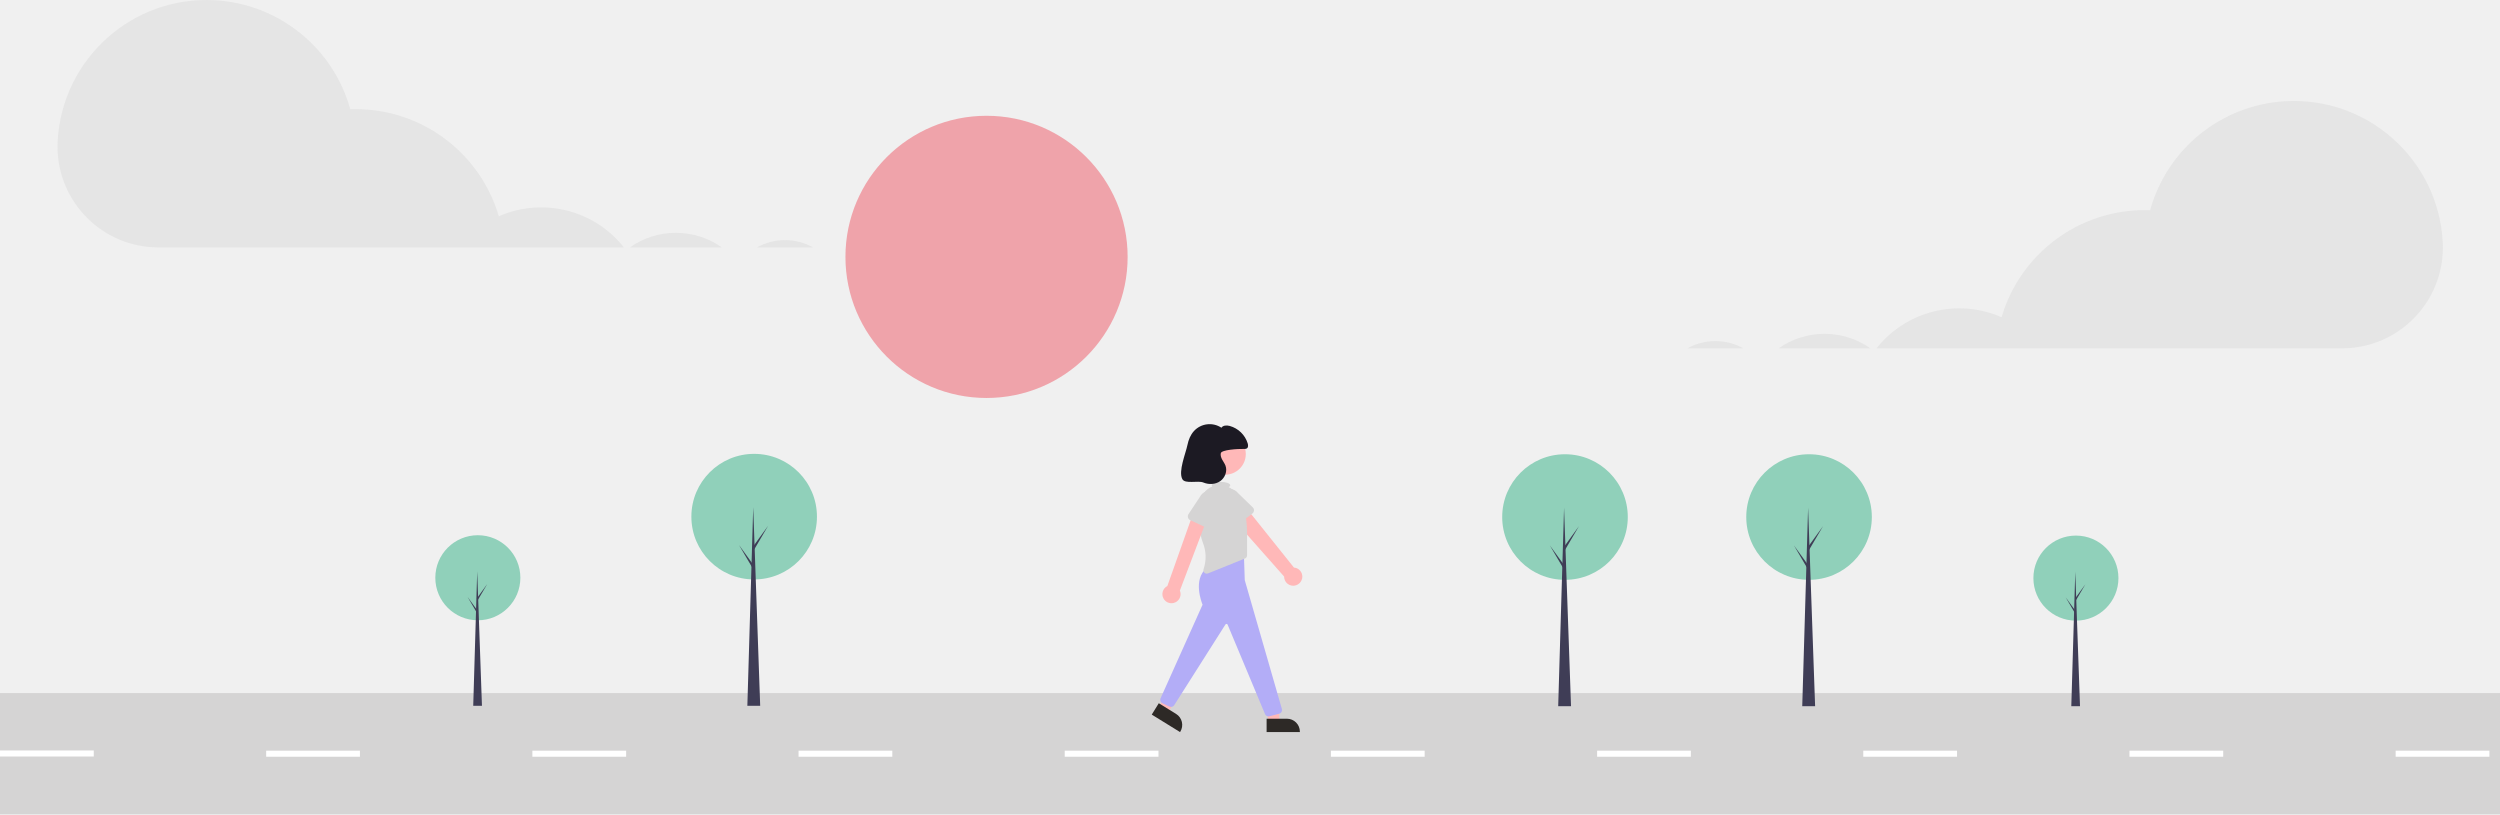
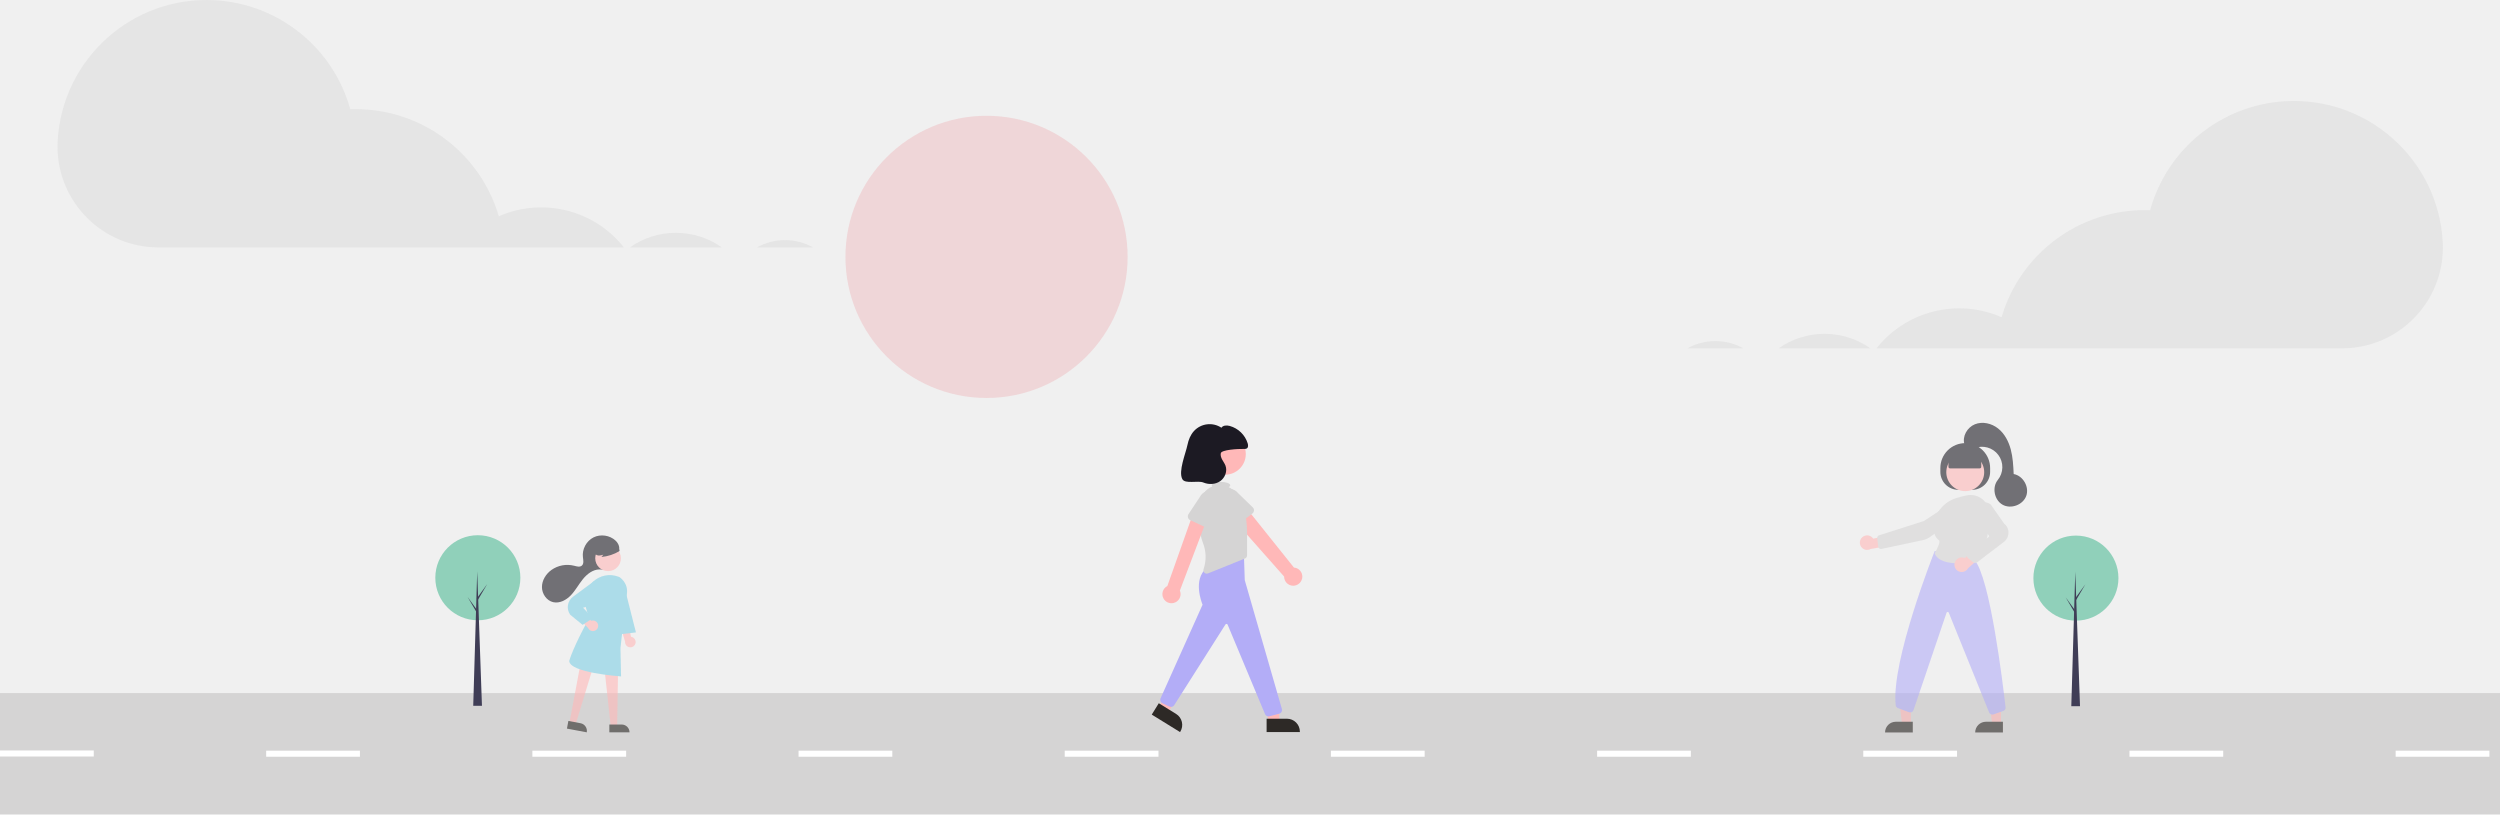
<svg xmlns="http://www.w3.org/2000/svg" width="1919" height="625" viewBox="0 0 1919 625" fill="none">
  <path d="M1919 532H0V625H1919V532Z" fill="#D5D4D4" />
+   <g opacity="0.6">
+     <path d="M468.953 436.33C468.077 436.33 467.218 436.083 466.476 435.616C465.734 435.15 465.139 434.483 464.76 433.694C464.38 432.904 464.231 432.023 464.331 431.152C464.43 430.281 464.773 429.456 465.32 428.772C467.612 425.909 472.628 426.347 474.634 423.278C476.335 420.677 474.765 417.105 472.5 414.976C468.066 410.81 460.969 409.787 455.539 412.53C450.108 415.273 446.721 421.594 447.444 427.634C447.719 429.935 448.357 432.728 446.572 434.205C444.987 435.515 442.645 434.771 440.654 434.255C437.702 433.511 434.623 433.414 431.63 433.971C428.637 434.529 425.8 435.727 423.313 437.484C419.084 440.514 416.002 445.409 416 450.611C415.998 455.814 419.541 461.056 424.612 462.221C429.582 463.363 434.705 460.587 438.221 456.893C441.737 453.199 444.151 448.605 447.355 444.637C450.559 440.67 454.993 437.176 460.092 437.084C463.046 437.031 466.28 438.07 468.787 436.507" fill="#1C1A23" />
+     <path d="M466.761 438.402C461.311 438.402 456.892 433.983 456.892 428.533C456.892 423.083 461.311 418.664 466.761 418.664C472.211 418.664 476.63 423.083 476.63 428.533C476.63 433.983 472.211 438.402 466.761 438.402Z" fill="#FFB8B8" />
+     <path d="M487.754 494C487.928 493.436 487.976 492.84 487.895 492.255C487.814 491.67 487.605 491.11 487.284 490.614C486.963 490.118 486.537 489.699 486.037 489.385C485.536 489.072 484.973 488.872 484.386 488.8L481.372 474.761L476.144 480.085L479.808 492.6C479.752 493.593 480.062 494.572 480.68 495.352C481.298 496.131 482.18 496.657 483.159 496.829C484.138 497.002 485.147 496.809 485.994 496.288C486.841 495.767 487.467 494.953 487.754 494Z" fill="#FFB8B8" />
+     <path d="M437.064 554.975L441.905 555.883L456.5 507.944L446.14 506.603L437.064 554.975Z" fill="#FFB8B8" />
+     <path d="M445.624 555.149L436.287 553.397L435.184 559.276L450.4 562.131C450.545 561.359 450.536 560.566 450.374 559.797C450.213 559.029 449.901 558.299 449.458 557.651C449.014 557.003 448.448 556.448 447.79 556.019C447.132 555.59 446.396 555.294 445.624 555.149Z" fill="#2D2926" />
+     <path d="M468.79 557.556L473.716 557.556L474.453 513.162L463.968 513.162L468.79 557.556Z" fill="#FFB8B8" />
+     <path d="M477.235 556.148H467.735V562.13H483.217C483.217 561.345 483.062 560.567 482.761 559.841C482.461 559.115 482.02 558.456 481.465 557.9C480.909 557.345 480.25 556.904 479.524 556.604C478.799 556.303 478.021 556.148 477.235 556.148Z" fill="#2D2926" />
+     <path d="M476.719 519.203L476.267 497.507C476.302 497.202 479.86 464.331 481.186 455.932C482.534 447.398 475.571 443.021 475.5 442.978C475.188 442.85 474.907 442.742 474.625 442.638C471.332 441.392 467.752 441.103 464.301 441.804C460.85 442.506 457.668 444.169 455.122 446.602C452.486 449.034 450.58 452.154 449.619 455.609C448.657 459.065 448.679 462.72 449.68 466.165L452.136 474.669C439.553 497.419 436.97 507.209 436.945 507.305L436.938 507.335L436.94 507.365C437.391 516.388 474.903 519.078 476.5 519.189L476.719 519.203Z" fill="#7FCFE4" />
+     <path d="M479.646 451.874L488.147 485.431L472.934 487.221L479.646 451.874Z" fill="#7FCFE4" />
+     <path d="M459.095 479.611C458.991 479.03 458.761 478.478 458.42 477.996C458.08 477.513 457.638 477.11 457.126 476.817C456.613 476.523 456.042 476.346 455.454 476.297C454.865 476.247 454.273 476.328 453.719 476.532L444.606 465.436L442.399 472.564L451.391 482.008C451.796 482.916 452.521 483.644 453.427 484.054C454.333 484.464 455.358 484.527 456.308 484.231C457.257 483.936 458.065 483.303 458.579 482.451C459.093 481.6 459.276 480.589 459.095 479.611Z" fill="#FFB8B8" />
+     <path d="M447.194 479.639L455.126 474.507L447.576 466.513L468.046 460.283L462.78 444.941L456.301 445.866L439.832 458.065C437.738 459.628 436.341 461.95 435.94 464.532C435.54 467.114 436.168 469.75 437.691 471.874L437.726 471.912L447.194 479.639Z" fill="#7FCFE4" />
+     <path d="M475.647 422.924C471.401 425.516 466.613 427.093 461.658 427.533L463.132 425.766C462.058 426.163 460.929 426.388 459.785 426.431C458.642 426.413 457.445 425.973 456.796 425.032C456.507 424.565 456.335 424.034 456.296 423.485C456.256 422.937 456.349 422.387 456.568 421.882C457.018 420.876 457.717 420.001 458.6 419.342C460.165 418.104 462.012 417.272 463.977 416.921C465.941 416.57 467.962 416.71 469.859 417.33C471.16 417.719 472.326 418.466 473.222 419.487C474.072 420.535 475.925 421.478 475.49 422.756L475.647 422.924Z" fill="#1C1A23" />
+   </g>
  <path d="M1593.47 476.405C1611.5 476.405 1626.12 461.788 1626.12 443.758C1626.12 425.728 1611.5 411.112 1593.47 411.112C1575.44 411.112 1560.83 425.728 1560.83 443.758C1560.83 461.788 1575.44 476.405 1593.47 476.405Z" fill="#90D0BA" />
  <path d="M1596.61 542.082H1589.93L1592.98 438.851L1596.61 542.082Z" fill="#3F3D56" />
  <path d="M1593.56 458.417L1600.75 448.474L1593.47 460.871L1592.68 459.505L1593.56 458.417Z" fill="#3F3D56" />
  <path d="M1592.79 468.446L1585.6 458.503L1592.88 470.9L1593.67 469.513L1592.79 468.446Z" fill="#3F3D56" />
-   <path d="M1388.62 445.081C1415.24 445.081 1436.82 423.501 1436.82 396.88C1436.82 370.259 1415.24 348.678 1388.62 348.678C1362.01 348.678 1340.43 370.259 1340.43 396.88C1340.43 423.501 1362.01 445.081 1388.62 445.081Z" fill="#90D0BA" />
-   <path d="M1393.28 542.082H1383.4L1387.9 389.625L1393.28 542.082Z" fill="#3F3D56" />
-   <path d="M1388.77 418.516L1399.38 403.857L1388.62 422.143L1387.47 420.116L1388.77 418.516Z" fill="#3F3D56" />
-   <path d="M1387.62 433.324L1377.02 418.665L1387.75 436.952L1388.92 434.925L1387.62 433.324Z" fill="#3F3D56" />
-   <path d="M1201.29 445.081C1227.91 445.081 1249.49 423.501 1249.49 396.88C1249.49 370.259 1227.91 348.678 1201.29 348.678C1174.67 348.678 1153.09 370.259 1153.09 396.88C1153.09 423.501 1174.67 445.081 1201.29 445.081Z" fill="#90D0BA" />
-   <path d="M1205.92 542.082H1196.07L1200.57 389.625L1205.92 542.082Z" fill="#3F3D56" />
-   <path d="M1201.44 418.516L1212.02 403.857L1201.29 422.143L1200.12 420.116L1201.44 418.516Z" fill="#3F3D56" />
-   <path d="M1200.27 433.324L1189.66 418.665L1200.42 436.952L1201.57 434.925L1200.27 433.324Z" fill="#3F3D56" />
  <path d="M276.282 576.222H204.315V580.874H276.282V576.222Z" fill="white" />
  <path d="M480.619 576.222H408.652V580.874H480.619V576.222Z" fill="white" />
  <path d="M684.935 576.222H612.968V580.874H684.935V576.222Z" fill="white" />
  <path d="M889.251 576.222H817.284V580.874H889.251V576.222Z" fill="white" />
  <path d="M1093.57 576.222H1021.6V580.874H1093.57V576.222Z" fill="white" />
  <path d="M1297.9 576.222H1225.94V580.874H1297.9V576.222Z" fill="white" />
  <path d="M1502.22 576.222H1430.25V580.874H1502.22V576.222Z" fill="white" />
  <path d="M1706.53 576.222H1634.57V580.874H1706.53V576.222Z" fill="white" />
  <path d="M1910.87 576.222H1838.9V580.874H1910.87V576.222Z" fill="white" />
  <path d="M602.556 184.314C610.109 184.314 617.555 186.235 624.17 189.905H581.006C587.599 186.235 595.024 184.314 602.556 184.314Z" fill="#D5D4D4" fill-opacity="0.4" />
  <path d="M518.79 178.724C531.421 178.724 543.753 182.607 554.059 189.883H483.542C493.848 182.607 506.159 178.702 518.769 178.724H518.79Z" fill="#D5D4D4" fill-opacity="0.4" />
  <path d="M44.273 108.032C47.857 44.894 101.923 -3.393 165.035 0.192C214.002 2.966 255.778 36.615 268.879 83.9C270.266 83.857 271.653 83.793 273.061 83.793C323.862 83.793 368.583 117.271 382.9 166.028C416.611 151.22 456.061 161.035 478.912 189.905H121.808C79.051 190.033 44.273 155.444 44.145 112.684C44.145 111.702 44.145 110.721 44.187 109.718C44.209 109.163 44.23 108.587 44.273 108.032Z" fill="#D5D4D4" fill-opacity="0.4" />
  <path d="M1316.74 261.812C1309.19 261.812 1301.74 263.733 1295.13 267.403H1338.29C1331.7 263.733 1324.27 261.812 1316.74 261.812Z" fill="#D5D4D4" fill-opacity="0.4" />
  <path d="M1400.51 256.243C1387.88 256.243 1375.55 260.127 1365.24 267.403H1435.76C1425.45 260.127 1413.14 256.222 1400.53 256.243H1400.51Z" fill="#D5D4D4" fill-opacity="0.4" />
  <path d="M1875.03 185.531C1871.46 122.393 1817.4 74.127 1754.26 77.69C1705.3 80.464 1663.52 114.114 1650.42 161.398C1649.03 161.355 1647.65 161.291 1646.24 161.291C1595.44 161.291 1550.72 194.77 1536.4 243.526C1502.69 228.718 1463.24 238.533 1440.39 267.403H1797.49C1840.25 267.531 1875.03 232.943 1875.15 190.182C1875.15 189.201 1875.15 188.219 1875.11 187.216C1875.09 186.661 1875.07 186.085 1875.03 185.531Z" fill="#D5D4D4" fill-opacity="0.4" />
  <path d="M999.452 444.313C1000.41 440.6 998.172 436.824 994.46 435.863C994.054 435.757 993.67 435.693 993.243 435.671L953.771 386.317L944 395.429L985.69 442.563C985.648 446.426 988.763 449.562 992.603 449.605C995.825 449.626 998.642 447.45 999.431 444.313H999.452Z" fill="#FFB8B8" />
  <path d="M961.367 394.148L948.885 403.708C947.52 404.753 945.578 404.497 944.533 403.131C944.448 403.003 944.362 402.875 944.277 402.747L936.681 389.049C933.801 385.251 934.548 379.831 938.345 376.95C942.143 374.091 947.52 374.816 950.422 378.593L961.623 389.454C962.861 390.649 962.882 392.612 961.687 393.85C961.581 393.956 961.474 394.063 961.346 394.148H961.367Z" fill="#D5D4D4" />
  <path d="M940.415 364.361C949.17 364.361 956.268 357.263 956.268 348.507C956.268 339.751 949.17 332.653 940.415 332.653C931.66 332.653 924.562 339.751 924.562 348.507C924.562 357.263 931.66 364.361 940.415 364.361Z" fill="#FFB8B8" />
  <path d="M974.276 554.266H982.191L981.423 539.458H969.752L974.276 554.266Z" fill="#FFB8B8" />
  <path d="M972.249 551.684H987.845C993.329 551.684 997.788 556.122 997.788 561.627V561.947H972.249V551.684Z" fill="#2D2926" />
  <path d="M889.848 543.064L896.59 547.224L903.738 534.208L895.588 529.109L889.848 543.064Z" fill="#FFB8B8" />
  <path d="M889.486 539.799L902.757 547.993C907.429 550.873 908.88 556.997 905.978 561.67L905.808 561.947L884.087 548.526L889.486 539.799Z" fill="#2D2926" />
  <path d="M973.699 549.913C972.504 549.913 971.416 549.166 970.99 548.035L942.356 479.563C942.164 479.051 941.61 478.795 941.119 478.987C940.927 479.051 940.756 479.179 940.65 479.349L901.306 541.335C900.516 542.53 898.959 542.957 897.657 542.359L892.28 539.842C890.851 539.159 890.211 537.473 890.851 536.022L923.09 464.157C922.386 462.45 915.516 444.868 926.077 436.183L926.141 436.141L954.753 423.381L955.478 445.316L983.983 544.237C984.431 545.773 983.535 547.395 981.999 547.843C981.978 547.843 981.956 547.843 981.935 547.843L974.467 549.806C974.233 549.87 973.977 549.913 973.721 549.913H973.699Z" fill="#B3ADF7" />
  <path d="M955.158 391.289C954.07 386.915 952.534 382.519 950.464 380.471C949.696 379.724 948.992 378.935 948.331 378.124C946.944 376.374 945.194 374.945 943.189 373.92C943.914 373.515 944.341 373.024 944.341 372.512C944.341 371.082 941.162 369.93 937.236 369.93C933.31 369.93 930.131 371.082 930.131 372.512C930.131 372.853 930.302 373.152 930.558 373.387C925.33 375.521 921.725 380.386 921.212 385.997C920.295 395.834 920.018 408.381 923.239 416.339C925.928 422.911 926.141 430.23 923.837 436.952C923.389 438.296 924.114 439.768 925.458 440.216C926.034 440.408 926.675 440.387 927.251 440.152L955.628 428.715C956.609 428.331 957.249 427.371 957.249 426.325V408.957C957.271 403.003 956.567 397.093 955.158 391.31V391.289Z" fill="#D5D4D4" />
  <path d="M900.858 462.834C904.592 461.959 906.917 458.247 906.042 454.512C905.957 454.107 905.829 453.723 905.658 453.36L927.869 394.788L916.604 391.887L896.057 449.84C892.622 451.589 891.257 455.793 893.006 459.228C894.478 462.109 897.7 463.602 900.836 462.855L900.858 462.834Z" fill="#FFB8B8" />
  <path d="M927.784 405.884L913.553 399.227C911.995 398.501 911.334 396.645 912.059 395.087C912.123 394.959 912.209 394.81 912.273 394.682L920.914 381.623C922.962 377.313 928.125 375.478 932.435 377.526C936.724 379.575 938.559 384.696 936.553 388.985L932.073 403.942C931.582 405.585 929.854 406.524 928.211 406.033C928.061 405.991 927.912 405.927 927.784 405.863V405.884Z" fill="#D5D4D4" />
  <path d="M954.988 344.602C955.713 344.688 956.417 344.56 957.079 344.218C958.252 343.45 958.124 341.722 957.74 340.378C955.734 333.848 950.528 328.791 943.957 326.956C941.695 326.359 938.836 326.38 937.556 328.322C930.856 323.862 921.874 324.95 916.454 330.904C913.809 333.806 912.294 337.604 911.504 341.466C910.139 348.102 904.335 361.801 907.557 367.775C909.691 371.744 919.548 368.65 923.709 370.378C927.869 372.107 932.947 371.915 936.638 369.333C940.33 366.751 942.271 361.651 940.692 357.448C940.074 355.805 939.007 354.396 938.175 352.86C937.342 351.324 936.702 349.553 937.086 347.867C937.663 345.221 950.187 344.496 955.009 344.602H954.988Z" fill="#1C1A23" />
  <path d="M71.967 576.051H0V580.703H71.967V576.051Z" fill="white" />
-   <path d="M757.265 305.491C817.078 305.491 865.567 256.999 865.567 197.181C865.567 137.363 817.078 88.871 757.265 88.871C697.451 88.871 648.962 137.363 648.962 197.181C648.962 256.999 697.451 305.491 757.265 305.491Z" fill="#EE707B" fill-opacity="0.6" />
+   <path d="M757.265 305.491C817.078 305.491 865.567 256.999 865.567 197.181C865.567 137.363 817.078 88.871 757.265 88.871C697.451 88.871 648.962 137.363 648.962 197.181C648.962 256.999 697.451 305.491 757.265 305.491Z" fill="#EE707B" fill-opacity="0.2" />
  <path d="M366.791 476.127C384.82 476.127 399.435 461.511 399.435 443.481C399.435 425.451 384.82 410.834 366.791 410.834C348.762 410.834 334.146 425.451 334.146 443.481C334.146 461.511 348.762 476.127 366.791 476.127Z" fill="#90D0BA" />
  <path d="M369.949 541.783H363.249L366.3 438.552L369.949 541.783Z" fill="#3F3D56" />
  <path d="M366.898 458.119L374.067 448.197L366.791 460.572L366.001 459.207L366.898 458.119Z" fill="#3F3D56" />
  <path d="M366.108 468.147L358.918 458.225L366.194 470.601L366.983 469.235L366.108 468.147Z" fill="#3F3D56" />
-   <path d="M578.894 444.783C605.513 444.783 627.092 423.202 627.092 396.581C627.092 369.96 605.513 348.379 578.894 348.379C552.275 348.379 530.695 369.96 530.695 396.581C530.695 423.202 552.275 444.783 578.894 444.783Z" fill="#90D0BA" />
-   <path d="M583.524 541.783H573.667L578.168 389.326L583.524 541.783Z" fill="#3F3D56" />
-   <path d="M579.022 418.217L589.626 403.558L578.894 421.845L577.721 419.818L579.022 418.217Z" fill="#3F3D56" />
-   <path d="M577.87 433.025L567.266 418.367L578.019 436.653L579.171 434.626L577.87 433.025Z" fill="#3F3D56" />
+   <g opacity="0.6">
+     <path d="M1535.98 555.949L1529.21 555.949L1525.99 529.83L1535.98 529.831L1535.98 555.949Z" fill="#FFB8B8" />
+     <path d="M1524.37 554.014H1537.43V562.236H1516.15C1516.15 561.157 1516.36 560.087 1516.78 559.09C1517.19 558.092 1517.79 557.186 1518.56 556.422C1519.32 555.659 1520.23 555.053 1521.23 554.64C1522.22 554.227 1523.29 554.014 1524.37 554.014Z" fill="#2D2926" />
+     <path d="M1466.8 555.949L1460.03 555.949L1456.81 529.83L1466.8 529.831L1466.8 555.949Z" fill="#FFB8B8" />
+     <path d="M1455.19 554.014H1468.25V562.236H1446.97C1446.97 561.157 1447.18 560.087 1447.6 559.09C1448.01 558.092 1448.61 557.186 1449.38 556.422C1450.14 555.659 1451.05 555.053 1452.05 554.64C1453.04 554.227 1454.11 554.014 1455.19 554.014Z" fill="#2D2926" />
+     <path d="M1489.42 362.208V359.246C1489.42 354.18 1491.43 349.321 1495.01 345.739C1498.6 342.157 1503.45 340.144 1508.52 340.144C1513.59 340.144 1518.45 342.157 1522.03 345.739C1525.61 349.321 1527.62 354.18 1527.62 359.246V362.208C1527.62 365.86 1526.17 369.363 1523.59 371.946C1521.01 374.529 1517.5 375.979 1513.85 375.979H1503.19C1501.38 375.979 1499.59 375.623 1497.92 374.931C1496.25 374.239 1494.73 373.225 1493.45 371.946C1492.17 370.667 1491.16 369.149 1490.47 367.478C1489.77 365.807 1489.42 364.016 1489.42 362.208Z" fill="#1C1A23" />
+     <path d="M1508.52 376.998C1516.56 376.998 1523.07 370.485 1523.07 362.45C1523.07 354.416 1516.56 347.903 1508.52 347.903C1500.49 347.903 1493.97 354.416 1493.97 362.45C1493.97 370.485 1500.49 376.998 1508.52 376.998Z" fill="#FFB8B8" />
+     <path d="M1429.39 412.45C1429.98 411.893 1430.69 411.471 1431.46 411.216C1432.23 410.961 1433.04 410.877 1433.85 410.972C1434.66 411.067 1435.43 411.337 1436.12 411.764C1436.81 412.191 1437.4 412.764 1437.85 413.444L1450.32 411.085L1453.6 418.314L1435.94 421.398C1434.75 422.07 1433.36 422.282 1432.02 421.994C1430.68 421.706 1429.5 420.937 1428.69 419.835C1427.88 418.732 1427.51 417.371 1427.64 416.01C1427.77 414.649 1428.39 413.382 1429.39 412.45Z" fill="#FFB8B8" />
+     <path d="M1497.34 386.407L1476.89 399.879L1442.38 410.898C1441.93 411.045 1441.53 411.346 1441.27 411.75C1441.01 412.154 1440.9 412.635 1440.96 413.113L1441.71 419.597C1441.74 419.884 1441.84 420.16 1441.98 420.409C1442.13 420.658 1442.33 420.874 1442.56 421.042C1442.79 421.21 1443.06 421.328 1443.35 421.387C1443.63 421.446 1443.92 421.445 1444.2 421.385L1476.68 414.423C1478.25 414.088 1479.74 413.434 1481.05 412.501L1504.02 396.155C1504.85 395.559 1505.52 394.758 1505.95 393.829C1506.38 392.9 1506.56 391.876 1506.48 390.855C1506.4 389.833 1506.05 388.85 1505.47 388.003C1504.89 387.157 1504.1 386.476 1503.18 386.027C1502.26 385.578 1501.23 385.377 1500.21 385.444C1499.19 385.511 1498.2 385.843 1497.34 386.407Z" fill="#D5D4D4" />
+     <path d="M1529.33 548.537C1528.81 548.537 1528.3 548.386 1527.87 548.102C1527.43 547.818 1527.09 547.413 1526.88 546.937L1495.84 470.231C1495.76 470.065 1495.64 469.925 1495.49 469.83C1495.33 469.735 1495.15 469.689 1494.97 469.699C1494.79 469.709 1494.62 469.775 1494.47 469.887C1494.33 469.999 1494.23 470.152 1494.17 470.325L1468.85 545.001C1468.74 545.349 1468.56 545.671 1468.33 545.947C1468.09 546.224 1467.8 546.449 1467.47 546.61C1467.15 546.77 1466.79 546.862 1466.43 546.88C1466.07 546.898 1465.7 546.841 1465.36 546.714L1456.87 543.529C1456.41 543.357 1456 543.062 1455.7 542.674C1455.4 542.287 1455.21 541.823 1455.15 541.334C1451.33 508.051 1484.65 424.037 1484.99 423.193L1485.08 422.959L1515.45 429.677L1515.52 429.746C1527.63 442.966 1537.59 526.343 1539.47 542.923C1539.54 543.522 1539.4 544.127 1539.08 544.638C1538.76 545.149 1538.28 545.536 1537.71 545.735L1530.21 548.386C1529.93 548.486 1529.63 548.537 1529.33 548.537Z" fill="#B3ADF7" />
+     <path d="M1503.16 432.382C1495.8 432.382 1487.6 430.914 1485.07 424.859L1485.02 424.72L1485.09 424.591C1487.09 421.32 1489.72 415.741 1488.31 414.694C1485.52 412.631 1484.16 409.239 1484.28 404.609C1484.54 394.56 1491.39 385.638 1501.32 382.408C1504.09 381.521 1506.91 380.794 1509.77 380.233C1511.85 379.813 1514 379.859 1516.06 380.368C1518.12 380.877 1520.05 381.837 1521.69 383.177C1523.36 384.527 1524.71 386.229 1525.64 388.162C1526.57 390.095 1527.07 392.21 1527.08 394.355C1527.19 405.094 1525.53 420.052 1517.06 430.321C1516.67 430.797 1516.12 431.118 1515.51 431.228C1511.43 431.965 1507.3 432.351 1503.16 432.382Z" fill="#D5D4D4" />
+     <path d="M1500.42 431.98C1500.82 430.543 1501.78 429.323 1503.07 428.583C1504.37 427.844 1505.9 427.646 1507.34 428.032C1507.64 428.114 1507.92 428.221 1508.2 428.35L1517.67 419.732L1524.25 424.169L1510.71 436.152C1510.1 437.255 1509.14 438.121 1507.98 438.613C1506.82 439.105 1505.53 439.195 1504.31 438.869C1503.6 438.675 1502.93 438.342 1502.35 437.89C1501.77 437.437 1501.29 436.875 1500.93 436.234C1500.57 435.593 1500.34 434.888 1500.25 434.157C1500.16 433.427 1500.22 432.687 1500.42 431.98Z" fill="#FFB8B8" />
+     <path d="M1516.17 432.089C1515.55 432.089 1514.96 431.877 1514.48 431.488L1510.75 428.436C1510.44 428.182 1510.19 427.86 1510.02 427.496C1509.85 427.131 1509.76 426.733 1509.77 426.331C1509.78 425.929 1509.87 425.534 1510.05 425.175C1510.23 424.815 1510.49 424.502 1510.81 424.257L1526.48 412.245C1526.66 412.102 1526.78 411.891 1526.81 411.659C1526.85 411.427 1526.78 411.192 1526.64 411.004L1516.98 398.224C1515.85 396.744 1515.29 394.915 1515.39 393.06C1515.48 391.204 1516.23 389.443 1517.5 388.087C1518.84 386.642 1520.67 385.753 1522.63 385.596C1524.6 385.439 1526.55 386.026 1528.1 387.24L1528.16 387.304L1538.25 401.758C1539.34 402.614 1540.22 403.711 1540.82 404.962C1541.42 406.214 1541.72 407.587 1541.7 408.974C1541.68 410.361 1541.34 411.724 1540.7 412.958C1540.07 414.191 1539.16 415.261 1538.04 416.084L1517.76 431.566C1517.3 431.906 1516.74 432.089 1516.17 432.089Z" fill="#D5D4D4" />
+     <path d="M1495.63 358.358V351.14L1508.52 345.513L1520.81 351.14V358.358C1520.81 358.672 1520.68 358.973 1520.46 359.196C1520.24 359.418 1519.94 359.543 1519.62 359.543H1496.82C1496.51 359.543 1496.2 359.418 1495.98 359.196C1495.76 358.973 1495.63 358.672 1495.63 358.358Z" fill="#1C1A23" />
+     <path d="M1507.93 341.102C1506.03 335.037 1510.01 328.087 1515.9 325.686C1521.78 323.286 1528.82 324.964 1533.78 328.93C1538.74 332.896 1541.82 338.836 1543.46 344.977C1545.09 351.117 1545.4 357.52 1545.7 363.866C1552.93 365.194 1557.84 373.767 1555.34 380.676C1552.84 387.584 1543.57 391.017 1537.17 387.406C1530.77 383.795 1528.91 374.088 1533.53 368.372C1535.72 365.668 1536.94 362.312 1537 358.835C1537.07 355.358 1535.97 351.96 1533.88 349.179C1531.79 346.397 1528.84 344.391 1525.48 343.479C1522.13 342.566 1518.56 342.799 1515.36 344.141C1511.79 345.63 1507.32 341.76 1507.93 341.102Z" fill="#1C1A23" />
+   </g>
</svg>
